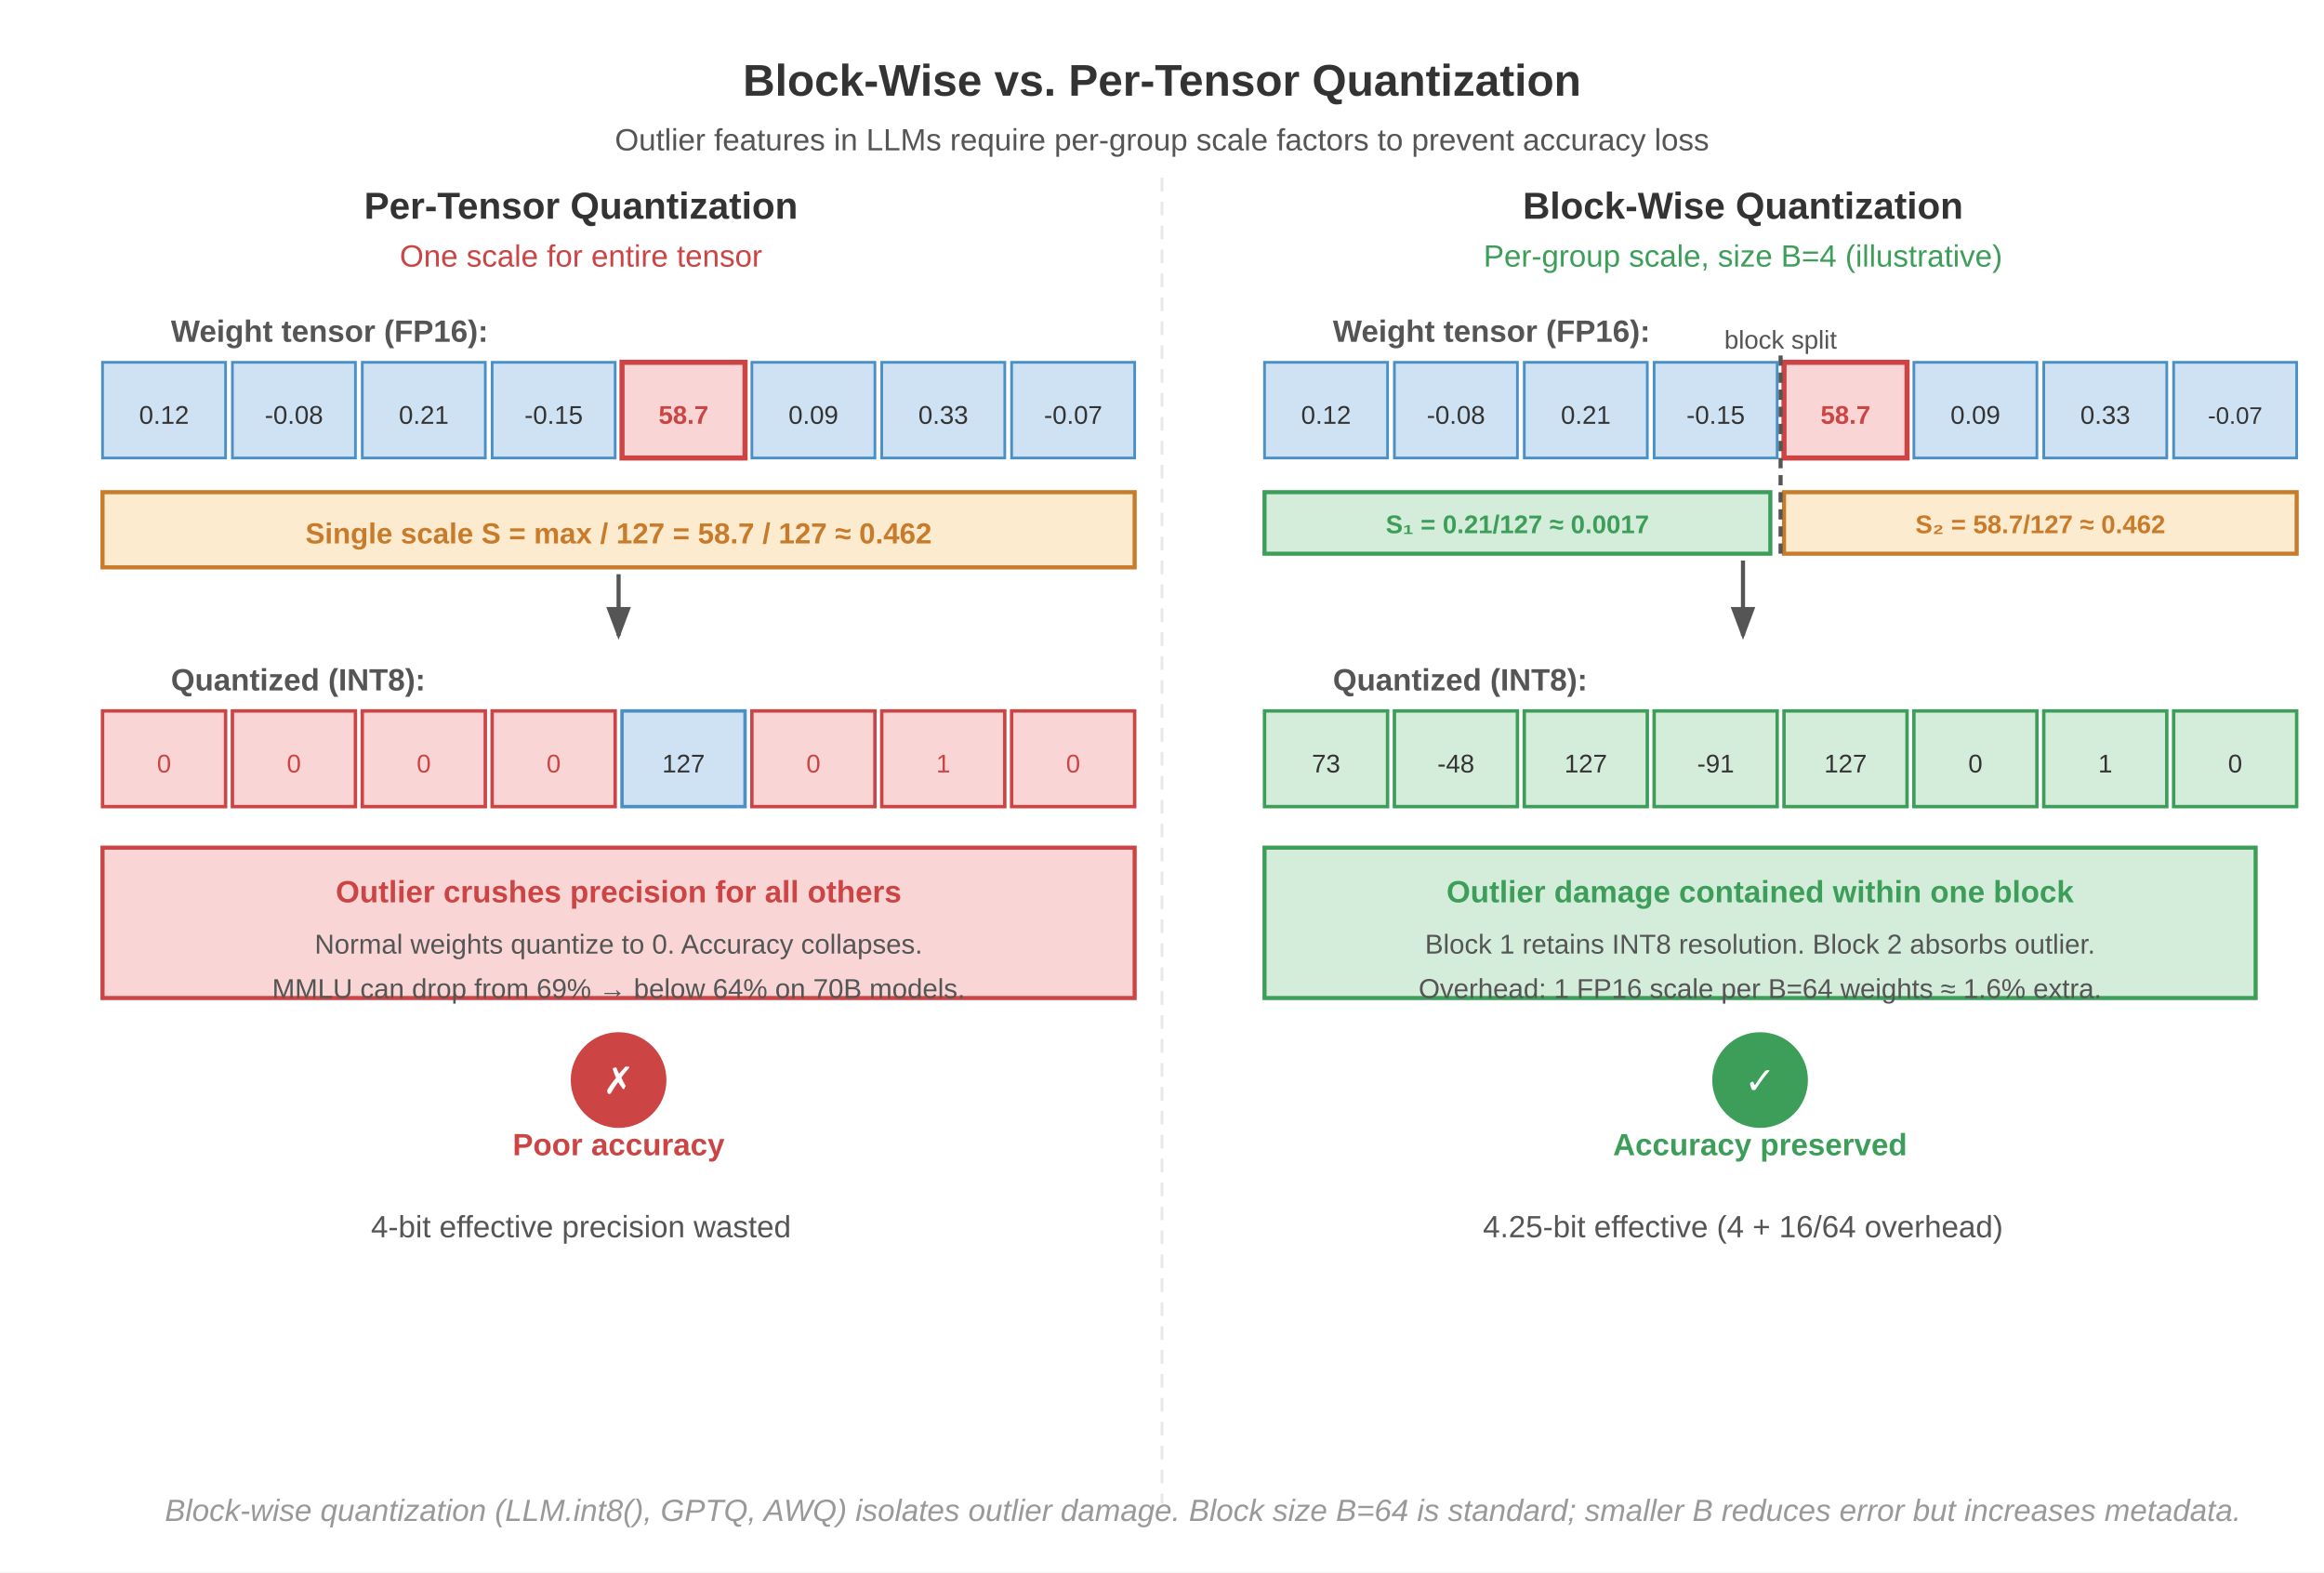
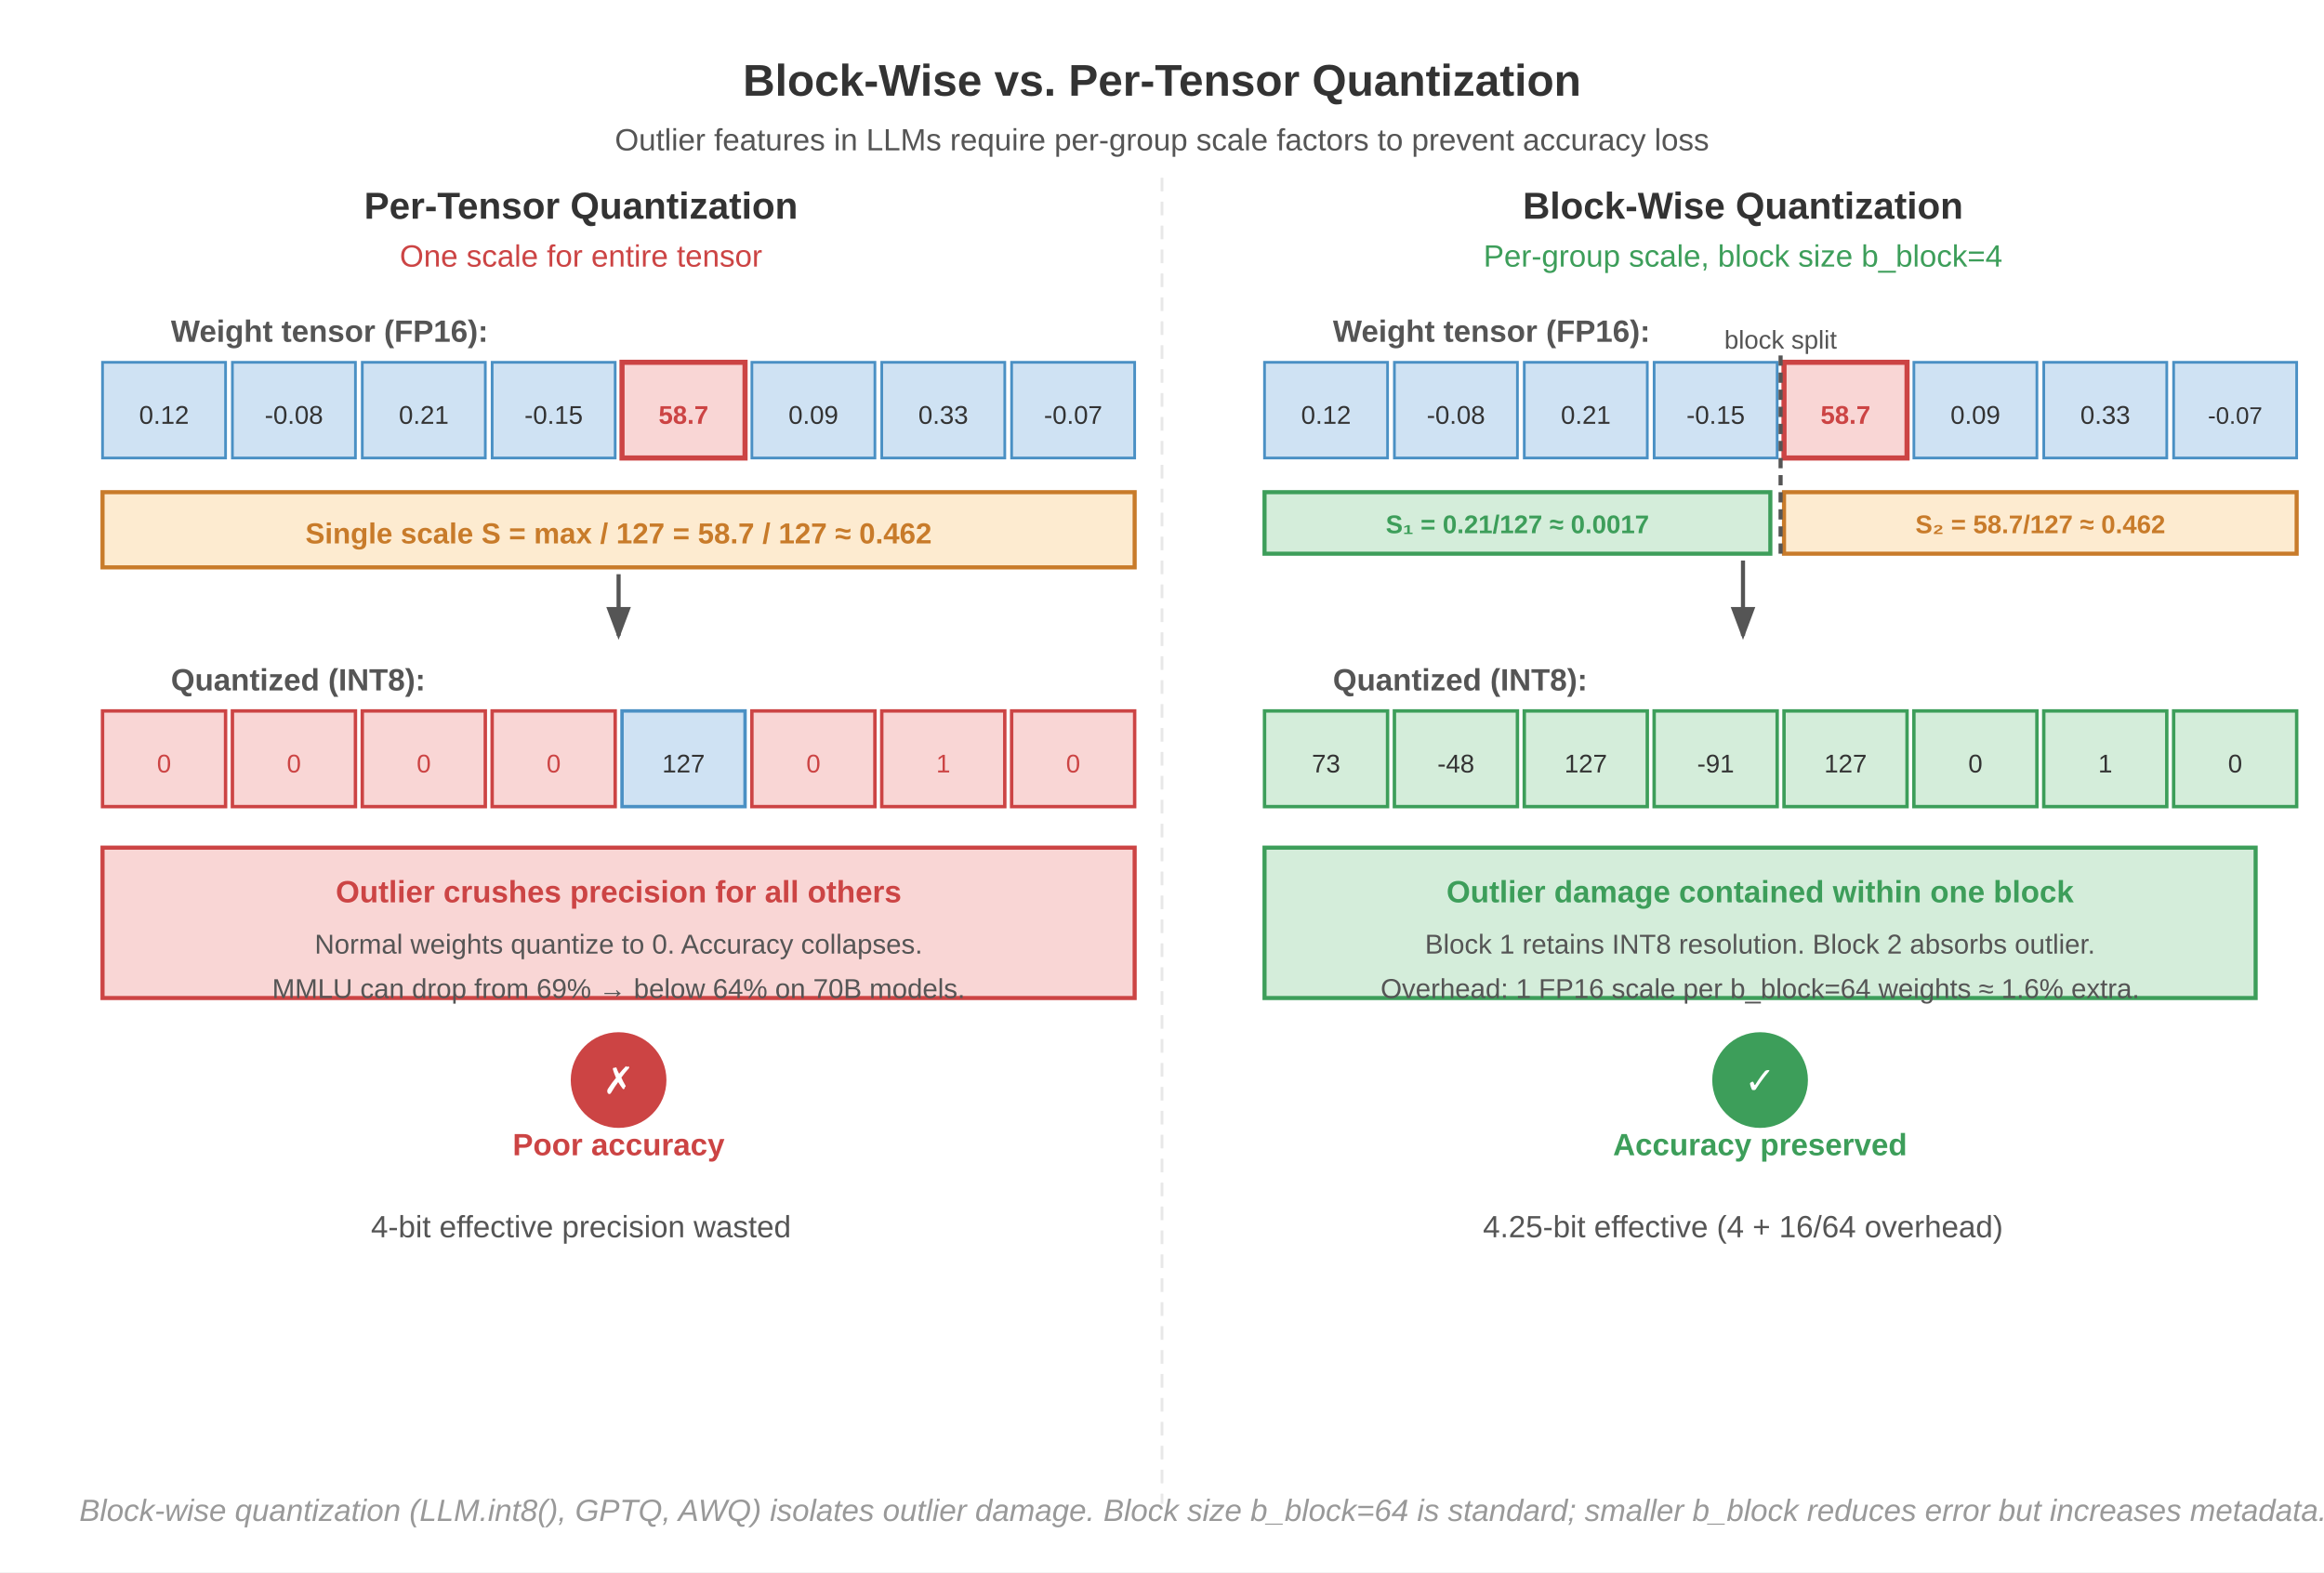
<svg xmlns="http://www.w3.org/2000/svg" font-family="Arial, Helvetica, sans-serif" viewBox="0 0 680 460">
  <rect width="680" height="460" fill="#fff" />
  <defs>
    <marker id="arr" markerWidth="8" markerHeight="6" refX="7" refY="3" orient="auto">
      <path d="M0,0 L8,3 L0,6 Z" fill="#555" />
    </marker>
    <marker id="arr-red" markerWidth="8" markerHeight="6" refX="7" refY="3" orient="auto">
      <path d="M0,0 L8,3 L0,6 Z" fill="#c44" />
    </marker>
    <marker id="arr-green" markerWidth="8" markerHeight="6" refX="7" refY="3" orient="auto">
      <path d="M0,0 L8,3 L0,6 Z" fill="#3d9e5a" />
    </marker>
  </defs>
  <text x="340" y="28" text-anchor="middle" font-size="13" font-weight="700" fill="#333">Block-Wise vs. Per-Tensor Quantization</text>
  <text x="340" y="44" text-anchor="middle" font-size="9" fill="#555">Outlier features in LLMs require per-group scale factors to prevent accuracy loss</text>
  <line x1="340" y1="52" x2="340" y2="440" stroke="#e8e8e8" stroke-dasharray="4,3" stroke-width="0.8" />
  <text x="170" y="64" text-anchor="middle" font-size="11" font-weight="700" fill="#333">Per-Tensor Quantization</text>
  <text x="170" y="78" text-anchor="middle" font-size="9" fill="#c44">One scale for entire tensor</text>
  <text x="50" y="100" font-size="9" font-weight="700" fill="#555">Weight tensor (FP16):</text>
  <rect x="30" y="106" width="36" height="28" fill="#cfe2f3" stroke="#4a90c4" stroke-width="0.8" />
  <text x="48" y="124" text-anchor="middle" font-size="7.5" fill="#333">0.12</text>
  <rect x="68" y="106" width="36" height="28" fill="#cfe2f3" stroke="#4a90c4" stroke-width="0.8" />
  <text x="86" y="124" text-anchor="middle" font-size="7.5" fill="#333">-0.08</text>
  <rect x="106" y="106" width="36" height="28" fill="#cfe2f3" stroke="#4a90c4" stroke-width="0.8" />
  <text x="124" y="124" text-anchor="middle" font-size="7.5" fill="#333">0.21</text>
  <rect x="144" y="106" width="36" height="28" fill="#cfe2f3" stroke="#4a90c4" stroke-width="0.8" />
  <text x="162" y="124" text-anchor="middle" font-size="7.5" fill="#333">-0.15</text>
  <rect x="182" y="106" width="36" height="28" fill="#f9d6d5" stroke="#c44" stroke-width="1.5" />
  <text x="200" y="124" text-anchor="middle" font-size="7.5" font-weight="700" fill="#c44">58.7</text>
  <rect x="220" y="106" width="36" height="28" fill="#cfe2f3" stroke="#4a90c4" stroke-width="0.8" />
  <text x="238" y="124" text-anchor="middle" font-size="7.5" fill="#333">0.09</text>
  <rect x="258" y="106" width="36" height="28" fill="#cfe2f3" stroke="#4a90c4" stroke-width="0.8" />
  <text x="276" y="124" text-anchor="middle" font-size="7.5" fill="#333">0.33</text>
  <rect x="296" y="106" width="36" height="28" fill="#cfe2f3" stroke="#4a90c4" stroke-width="0.8" />
  <text x="314" y="124" text-anchor="middle" font-size="7.5" fill="#333">-0.07</text>
  <rect x="30" y="144" width="302" height="22" fill="#fdebd0" stroke="#c87b2a" stroke-width="1.2" />
  <text x="181" y="159" text-anchor="middle" font-size="8.5" font-weight="700" fill="#c87b2a">Single scale S = max / 127 = 58.7 / 127 ≈ 0.462</text>
  <line x1="181" y1="168" x2="181" y2="186" stroke="#555" stroke-width="1.2" marker-end="url(#arr)" />
  <text x="50" y="202" font-size="9" font-weight="700" fill="#555">Quantized (INT8):</text>
  <rect x="30" y="208" width="36" height="28" fill="#f9d6d5" stroke="#c44" stroke-width="1.0" />
  <text x="48" y="226" text-anchor="middle" font-size="7.5" fill="#c44">0</text>
  <rect x="68" y="208" width="36" height="28" fill="#f9d6d5" stroke="#c44" stroke-width="1.0" />
  <text x="86" y="226" text-anchor="middle" font-size="7.5" fill="#c44">0</text>
  <rect x="106" y="208" width="36" height="28" fill="#f9d6d5" stroke="#c44" stroke-width="1.0" />
  <text x="124" y="226" text-anchor="middle" font-size="7.5" fill="#c44">0</text>
  <rect x="144" y="208" width="36" height="28" fill="#f9d6d5" stroke="#c44" stroke-width="1.0" />
  <text x="162" y="226" text-anchor="middle" font-size="7.5" fill="#c44">0</text>
  <rect x="182" y="208" width="36" height="28" fill="#cfe2f3" stroke="#4a90c4" stroke-width="1.0" />
  <text x="200" y="226" text-anchor="middle" font-size="7.5" fill="#333">127</text>
  <rect x="220" y="208" width="36" height="28" fill="#f9d6d5" stroke="#c44" stroke-width="1.0" />
  <text x="238" y="226" text-anchor="middle" font-size="7.5" fill="#c44">0</text>
  <rect x="258" y="208" width="36" height="28" fill="#f9d6d5" stroke="#c44" stroke-width="1.0" />
  <text x="276" y="226" text-anchor="middle" font-size="7.5" fill="#c44">1</text>
  <rect x="296" y="208" width="36" height="28" fill="#f9d6d5" stroke="#c44" stroke-width="1.0" />
  <text x="314" y="226" text-anchor="middle" font-size="7.5" fill="#c44">0</text>
  <rect x="30" y="248" width="302" height="44" fill="#f9d6d5" stroke="#c44" stroke-width="1.2" />
  <text x="181" y="264" text-anchor="middle" font-size="9" font-weight="700" fill="#c44">Outlier crushes precision for all others</text>
  <text x="181" y="279" text-anchor="middle" font-size="8" fill="#555">Normal weights quantize to 0. Accuracy collapses.</text>
  <text x="181" y="292" text-anchor="middle" font-size="8" fill="#555">MMLU can drop from 69% → below 64% on 70B models.</text>
  <circle cx="181" cy="316" r="14" fill="#c44" />
  <text x="181" y="320" text-anchor="middle" font-size="11" font-weight="700" fill="#fff">✗</text>
  <text x="181" y="338" text-anchor="middle" font-size="9" fill="#c44" font-weight="700">Poor accuracy</text>
  <text x="510" y="64" text-anchor="middle" font-size="11" font-weight="700" fill="#333">Block-Wise Quantization</text>
-   <text x="510" y="78" text-anchor="middle" font-size="9" fill="#3d9e5a">Per-group scale, size B=4 (illustrative)</text>
+   <text x="510" y="78" text-anchor="middle" font-size="9" fill="#3d9e5a">Per-group scale, block size b_block=4</text>
  <text x="390" y="100" font-size="9" font-weight="700" fill="#555">Weight tensor (FP16):</text>
  <rect x="370" y="106" width="36" height="28" fill="#cfe2f3" stroke="#4a90c4" stroke-width="0.8" />
  <text x="388" y="124" text-anchor="middle" font-size="7.5" fill="#333">0.12</text>
  <rect x="408" y="106" width="36" height="28" fill="#cfe2f3" stroke="#4a90c4" stroke-width="0.8" />
  <text x="426" y="124" text-anchor="middle" font-size="7.5" fill="#333">-0.08</text>
  <rect x="446" y="106" width="36" height="28" fill="#cfe2f3" stroke="#4a90c4" stroke-width="0.8" />
  <text x="464" y="124" text-anchor="middle" font-size="7.5" fill="#333">0.21</text>
  <rect x="484" y="106" width="36" height="28" fill="#cfe2f3" stroke="#4a90c4" stroke-width="0.8" />
  <text x="502" y="124" text-anchor="middle" font-size="7.5" fill="#333">-0.15</text>
  <rect x="522" y="106" width="36" height="28" fill="#f9d6d5" stroke="#c44" stroke-width="1.5" />
  <text x="540" y="124" text-anchor="middle" font-size="7.5" font-weight="700" fill="#c44">58.7</text>
  <rect x="560" y="106" width="36" height="28" fill="#cfe2f3" stroke="#4a90c4" stroke-width="0.8" />
  <text x="578" y="124" text-anchor="middle" font-size="7.5" fill="#333">0.09</text>
  <rect x="598" y="106" width="36" height="28" fill="#cfe2f3" stroke="#4a90c4" stroke-width="0.8" />
  <text x="616" y="124" text-anchor="middle" font-size="7.5" fill="#333">0.33</text>
  <rect x="636" y="106" width="36" height="28" fill="#cfe2f3" stroke="#4a90c4" stroke-width="0.8" />
  <text x="654" y="124" text-anchor="middle" font-size="7.0" fill="#333">-0.07</text>
  <rect x="370" y="144" width="148" height="18" fill="#d4edda" stroke="#3d9e5a" stroke-width="1.2" />
  <text x="444" y="156" text-anchor="middle" font-size="7.5" font-weight="700" fill="#3d9e5a">S₁ = 0.21/127 ≈ 0.0017</text>
  <rect x="522" y="144" width="150" height="18" fill="#fdebd0" stroke="#c87b2a" stroke-width="1.2" />
  <text x="597" y="156" text-anchor="middle" font-size="7.5" font-weight="700" fill="#c87b2a">S₂ = 58.7/127 ≈ 0.462</text>
  <line x1="521" y1="104" x2="521" y2="164" stroke="#555" stroke-width="1.2" stroke-dasharray="3,2" />
  <text x="521" y="102" text-anchor="middle" font-size="7.5" fill="#555">block split</text>
  <line x1="510" y1="164" x2="510" y2="186" stroke="#555" stroke-width="1.2" marker-end="url(#arr)" />
  <text x="390" y="202" font-size="9" font-weight="700" fill="#555">Quantized (INT8):</text>
  <rect x="370" y="208" width="36" height="28" fill="#d4edda" stroke="#3d9e5a" stroke-width="1.0" />
  <text x="388" y="226" text-anchor="middle" font-size="7.5" fill="#333">73</text>
  <rect x="408" y="208" width="36" height="28" fill="#d4edda" stroke="#3d9e5a" stroke-width="1.0" />
  <text x="426" y="226" text-anchor="middle" font-size="7.5" fill="#333">-48</text>
  <rect x="446" y="208" width="36" height="28" fill="#d4edda" stroke="#3d9e5a" stroke-width="1.0" />
  <text x="464" y="226" text-anchor="middle" font-size="7.5" fill="#333">127</text>
  <rect x="484" y="208" width="36" height="28" fill="#d4edda" stroke="#3d9e5a" stroke-width="1.0" />
  <text x="502" y="226" text-anchor="middle" font-size="7.5" fill="#333">-91</text>
  <rect x="522" y="208" width="36" height="28" fill="#d4edda" stroke="#3d9e5a" stroke-width="1.0" />
  <text x="540" y="226" text-anchor="middle" font-size="7.5" fill="#333">127</text>
  <rect x="560" y="208" width="36" height="28" fill="#d4edda" stroke="#3d9e5a" stroke-width="1.0" />
  <text x="578" y="226" text-anchor="middle" font-size="7.5" fill="#333">0</text>
  <rect x="598" y="208" width="36" height="28" fill="#d4edda" stroke="#3d9e5a" stroke-width="1.0" />
  <text x="616" y="226" text-anchor="middle" font-size="7.5" fill="#333">1</text>
  <rect x="636" y="208" width="36" height="28" fill="#d4edda" stroke="#3d9e5a" stroke-width="1.0" />
  <text x="654" y="226" text-anchor="middle" font-size="7.5" fill="#333">0</text>
  <rect x="370" y="248" width="290" height="44" fill="#d4edda" stroke="#3d9e5a" stroke-width="1.2" />
  <text x="515" y="264" text-anchor="middle" font-size="9" font-weight="700" fill="#3d9e5a">Outlier damage contained within one block</text>
  <text x="515" y="279" text-anchor="middle" font-size="8" fill="#555">Block 1 retains INT8 resolution. Block 2 absorbs outlier.</text>
-   <text x="515" y="292" text-anchor="middle" font-size="8" fill="#555">Overhead: 1 FP16 scale per B=64 weights ≈ 1.6% extra.</text>
+   <text x="515" y="292" text-anchor="middle" font-size="8" fill="#555">Overhead: 1 FP16 scale per b_block=64 weights ≈ 1.6% extra.</text>
  <circle cx="515" cy="316" r="14" fill="#3d9e5a" />
  <text x="515" y="320" text-anchor="middle" font-size="11" font-weight="700" fill="#fff">✓</text>
  <text x="515" y="338" text-anchor="middle" font-size="9" fill="#3d9e5a" font-weight="700">Accuracy preserved</text>
-   <text x="352.0" y="445" text-anchor="middle" font-size="9" fill="#999" font-style="italic">Block-wise quantization (LLM.int8(), GPTQ, AWQ) isolates outlier damage. Block size B=64 is standard; smaller B reduces error but increases metadata.</text>
+   <text x="352.0" y="445" text-anchor="middle" font-size="9" fill="#999" font-style="italic">Block-wise quantization (LLM.int8(), GPTQ, AWQ) isolates outlier damage. Block size b_block=64 is standard; smaller b_block reduces error but increases metadata.</text>
  <text x="170" y="362" text-anchor="middle" font-size="9" fill="#555">4-bit effective precision wasted</text>
  <text x="510" y="362" text-anchor="middle" font-size="9" fill="#555">4.25-bit effective (4 + 16/64 overhead)</text>
</svg>
